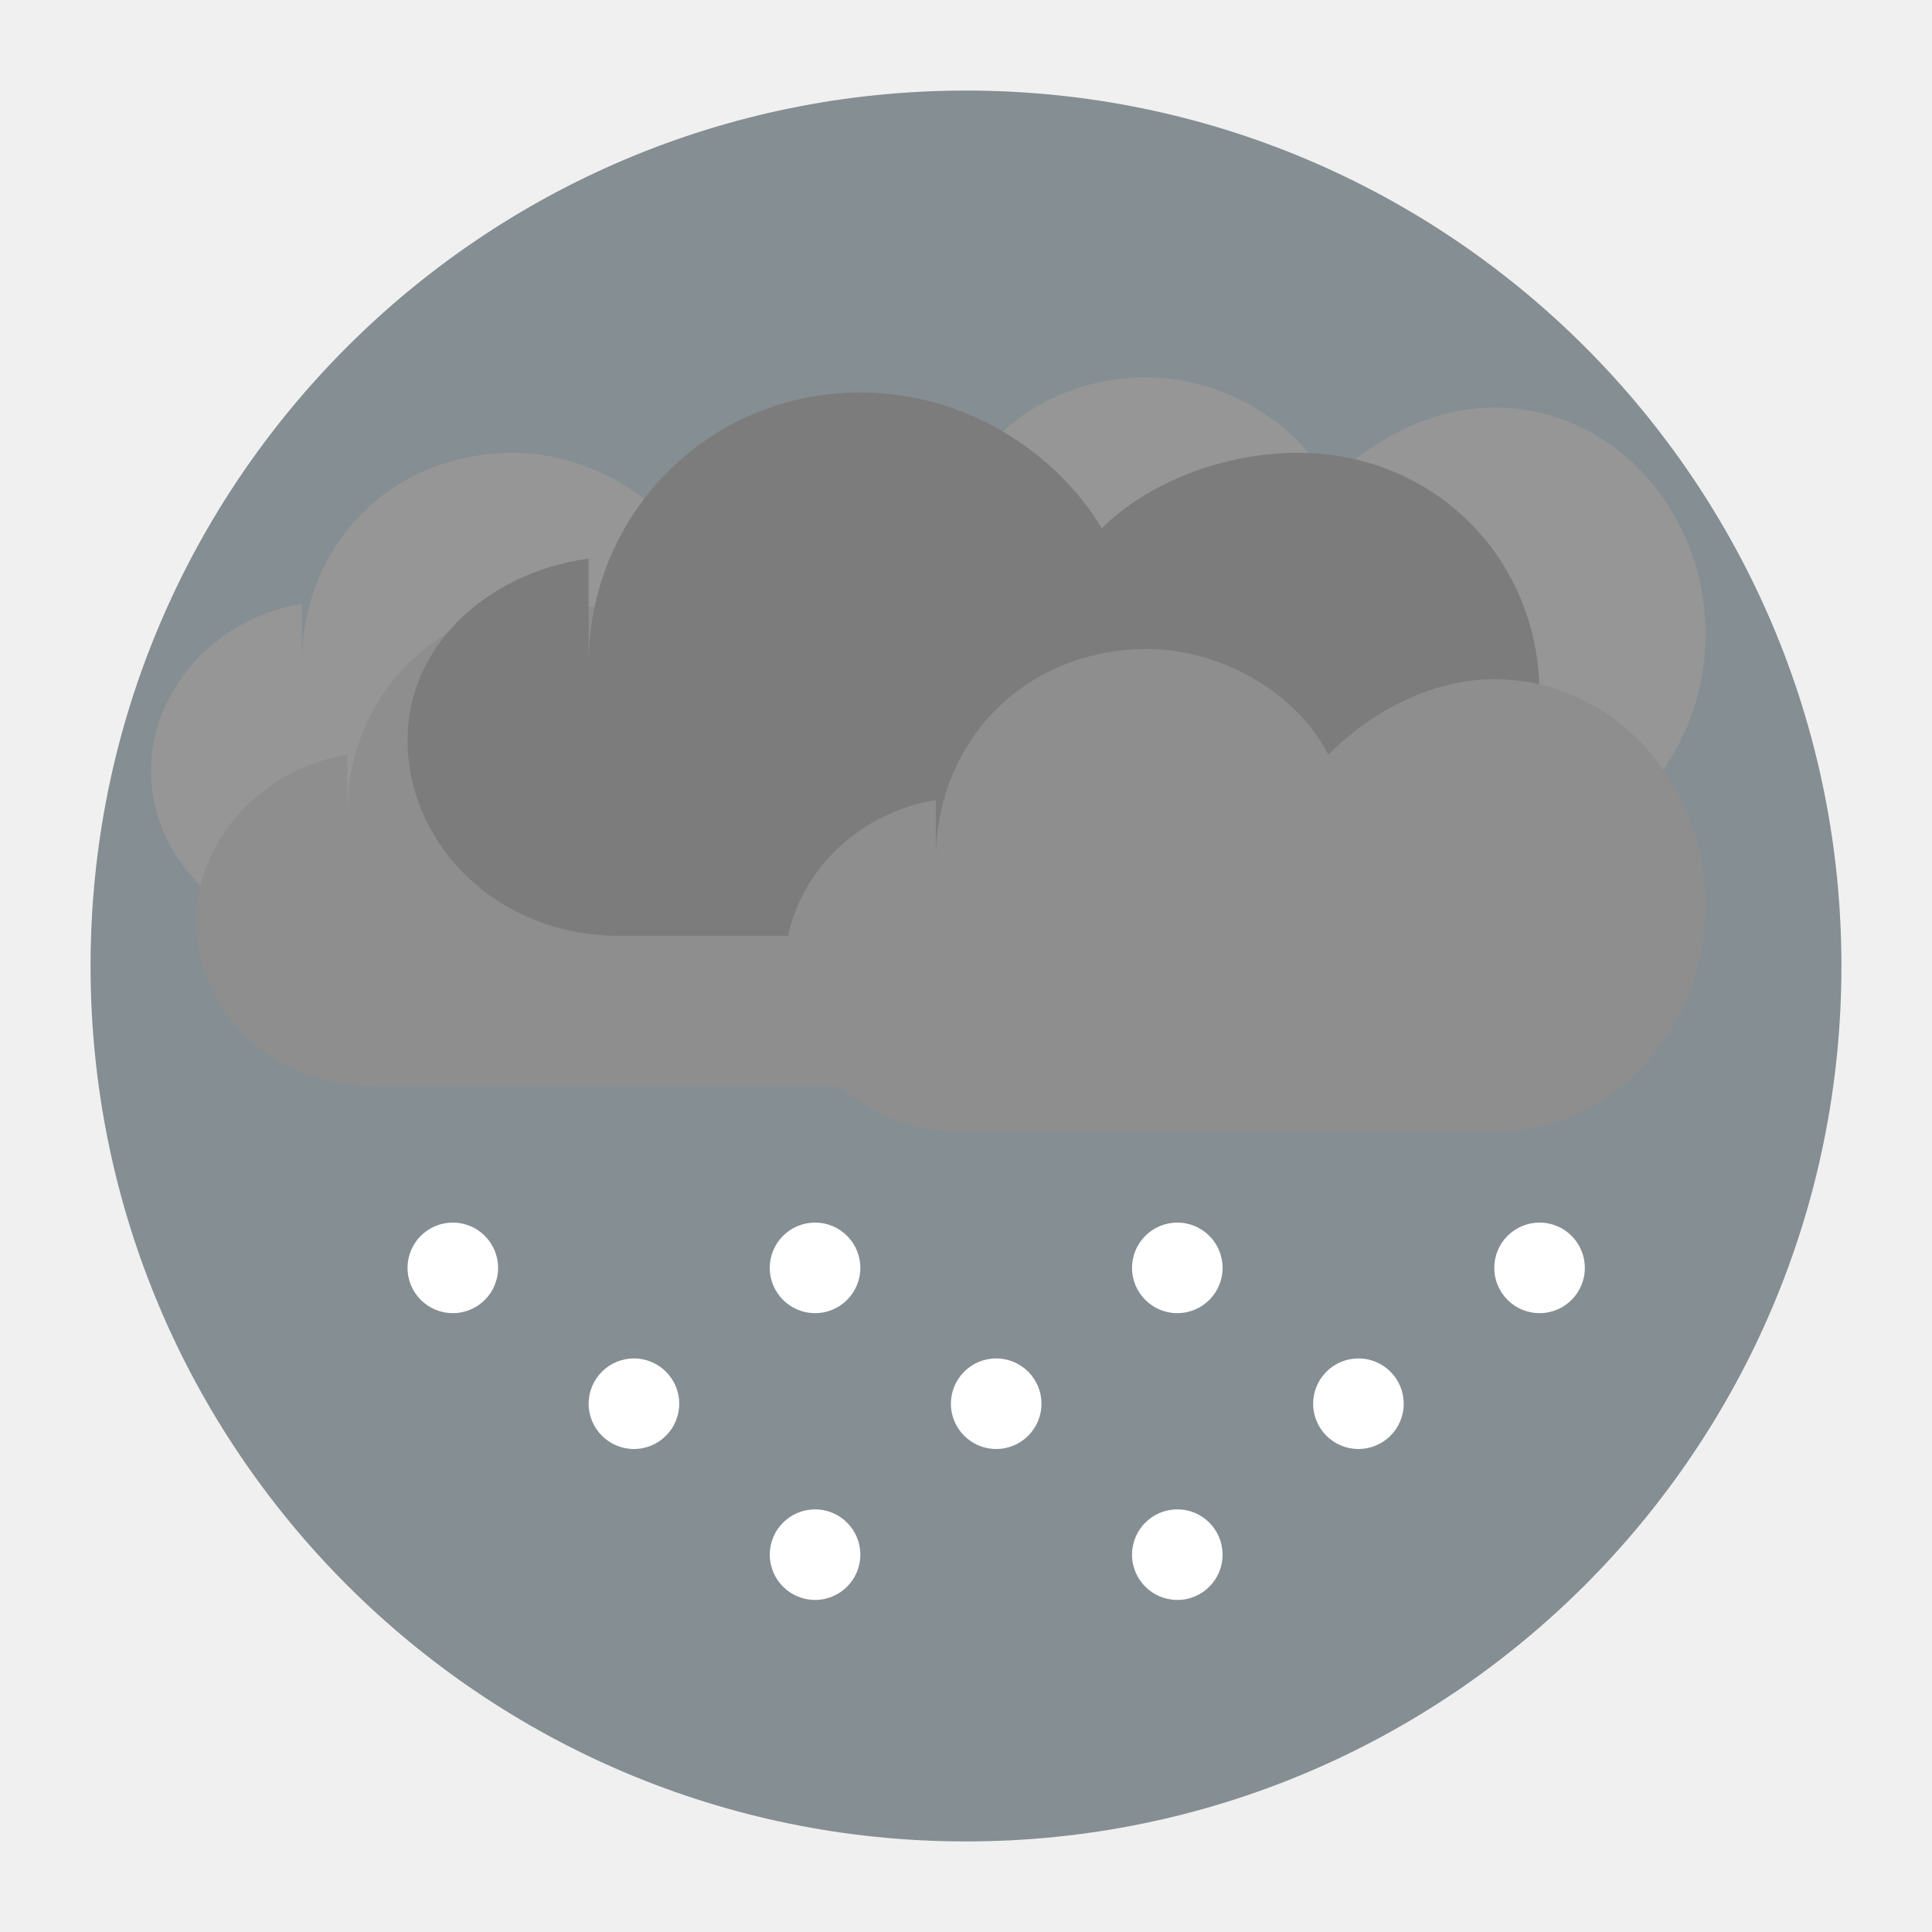
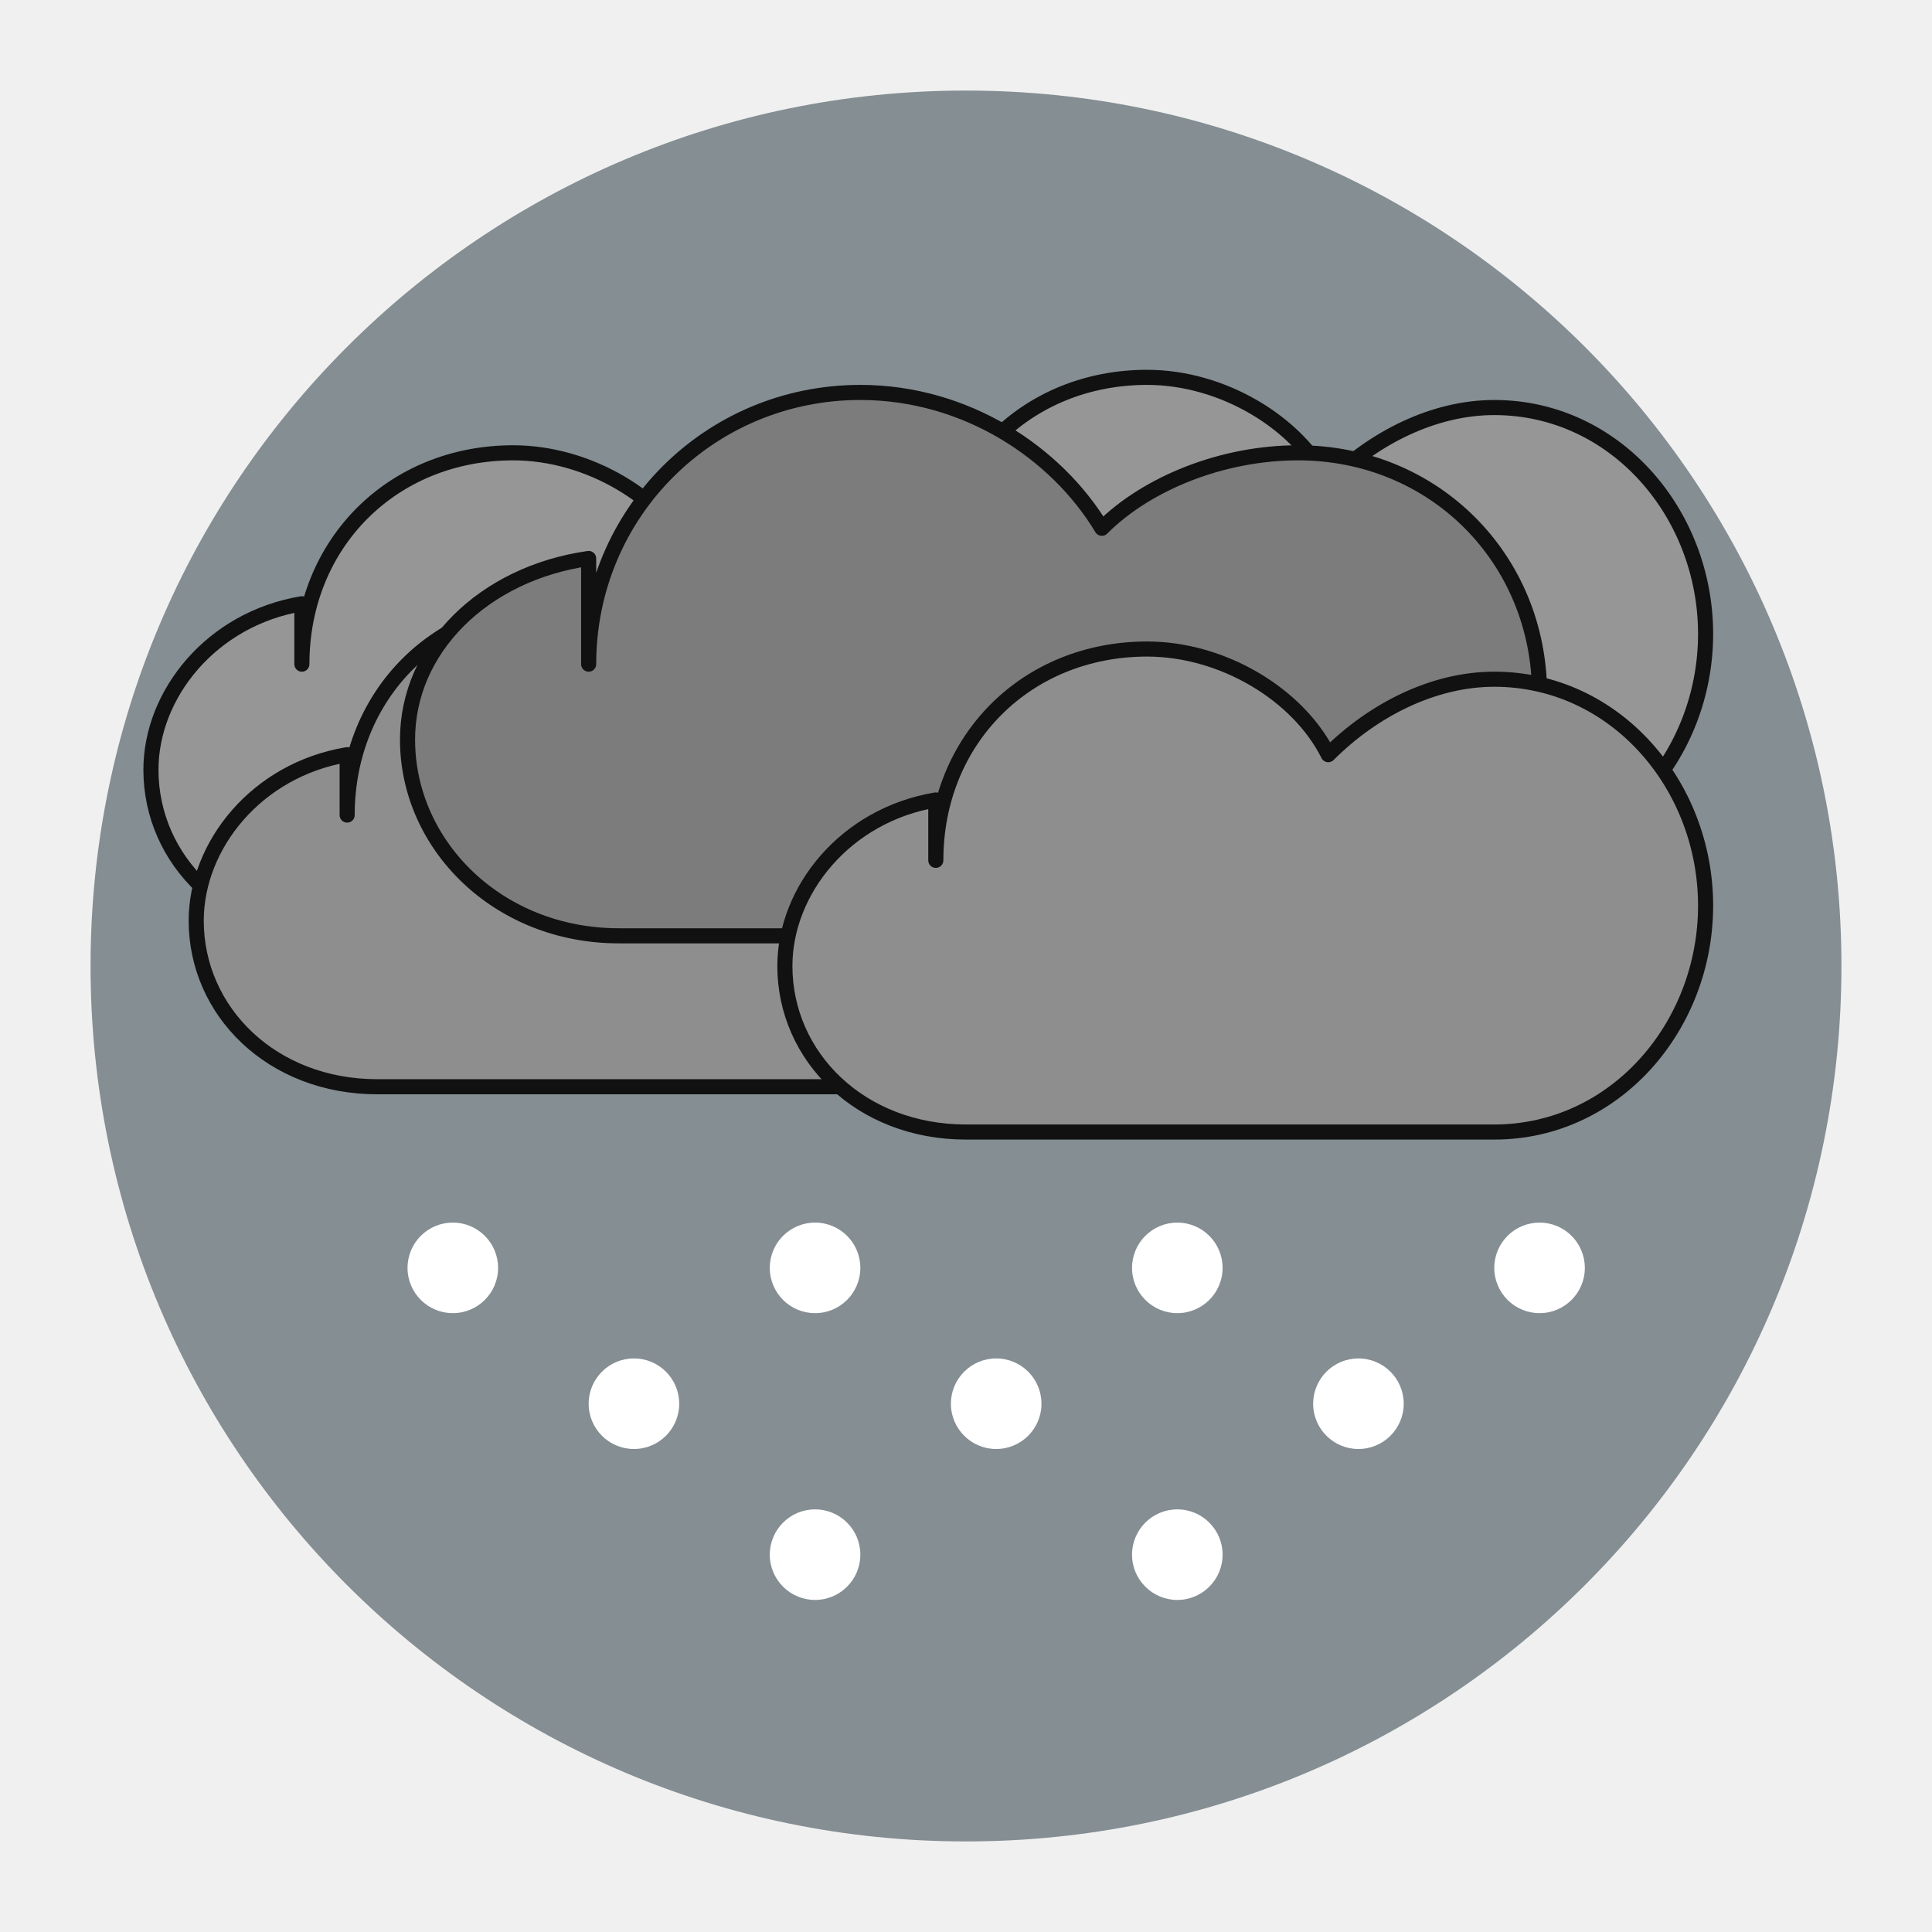
<svg xmlns="http://www.w3.org/2000/svg" viewBox="0 0 128 128" role="img" aria-labelledby="title">
  <defs>
    <clipPath id="pass-circle">
      <circle cx="64" cy="64" r="58" />
    </clipPath>
  </defs>
  <g clip-path="url(#pass-circle)">
    <circle cx="64" cy="64" r="58" fill="#848e93" />
    <g transform="translate(0 -8)">
-       <path d="M20 52c0-8 6-14 14-14 5 0 10 3 12 7 3-3 7-5 12-5 8 0 15 7 15 15s-7 15-15 15H22c-7 0-12-5-12-11 0-5 4-10 10-11z" fill="#969696" />
-       <path d="M62 47c0-8 6-14 14-14 5 0 10 3 12 7 3-3 7-5 11-5 8 0 14 7 14 15s-6 15-14 15H64c-7 0-12-5-12-11 0-5 4-10 10-11z" fill="#969696" />
-       <path d="M23 62c0-8 6-14 14-14 5 0 10 3 12 7 3-3 7-5 12-5 8 0 15 7 15 15s-7 15-15 15H25c-7 0-12-5-12-11 0-5 4-10 10-11z" fill="#8e8e8e" />
-       <path d="M39 52c0-10 8-18 18-18 7 0 13 4 16 9 3-3 8-5 13-5 9 0 16 7 16 16s-7 16-16 16H41c-8 0-14-6-14-13 0-6 5-11 12-12z" fill="#7c7c7c" />
-       <path d="M62 65c0-8 6-14 14-14 5 0 10 3 12 7 3-3 7-5 11-5 8 0 14 7 14 15s-6 15-14 15H64c-7 0-12-5-12-11 0-5 4-10 10-11z" fill="#8e8e8e" />
+       <path d="M20 52c0-8 6-14 14-14 5 0 10 3 12 7 3-3 7-5 12-5 8 0 15 7 15 15s-7 15-15 15H22c-7 0-12-5-12-11 0-5 4-10 10-11z" fill="#969696" stroke="#111111" stroke-width="1" stroke-linejoin="round" />
+       <path d="M62 47c0-8 6-14 14-14 5 0 10 3 12 7 3-3 7-5 11-5 8 0 14 7 14 15s-6 15-14 15H64c-7 0-12-5-12-11 0-5 4-10 10-11z" fill="#969696" stroke="#111111" stroke-width="1" stroke-linejoin="round" />
+       <path d="M23 62c0-8 6-14 14-14 5 0 10 3 12 7 3-3 7-5 12-5 8 0 15 7 15 15s-7 15-15 15H25c-7 0-12-5-12-11 0-5 4-10 10-11z" fill="#8e8e8e" stroke="#111111" stroke-width="1" stroke-linejoin="round" />
+       <path d="M39 52c0-10 8-18 18-18 7 0 13 4 16 9 3-3 8-5 13-5 9 0 16 7 16 16s-7 16-16 16H41c-8 0-14-6-14-13 0-6 5-11 12-12z" fill="#7c7c7c" stroke="#111111" stroke-width="1" stroke-linejoin="round" />
+       <path d="M62 65c0-8 6-14 14-14 5 0 10 3 12 7 3-3 7-5 11-5 8 0 14 7 14 15s-6 15-14 15H64c-7 0-12-5-12-11 0-5 4-10 10-11z" fill="#8e8e8e" stroke="#111111" stroke-width="1" stroke-linejoin="round" />
    </g>
    <g fill="#ffffff">
      <circle cx="30" cy="84" r="3" />
      <circle cx="42" cy="93" r="3" />
      <circle cx="54" cy="84" r="3" />
      <circle cx="66" cy="93" r="3" />
      <circle cx="78" cy="84" r="3" />
      <circle cx="90" cy="93" r="3" />
      <circle cx="102" cy="84" r="3" />
      <circle cx="54" cy="103" r="3" />
      <circle cx="78" cy="103" r="3" />
    </g>
  </g>
</svg>
